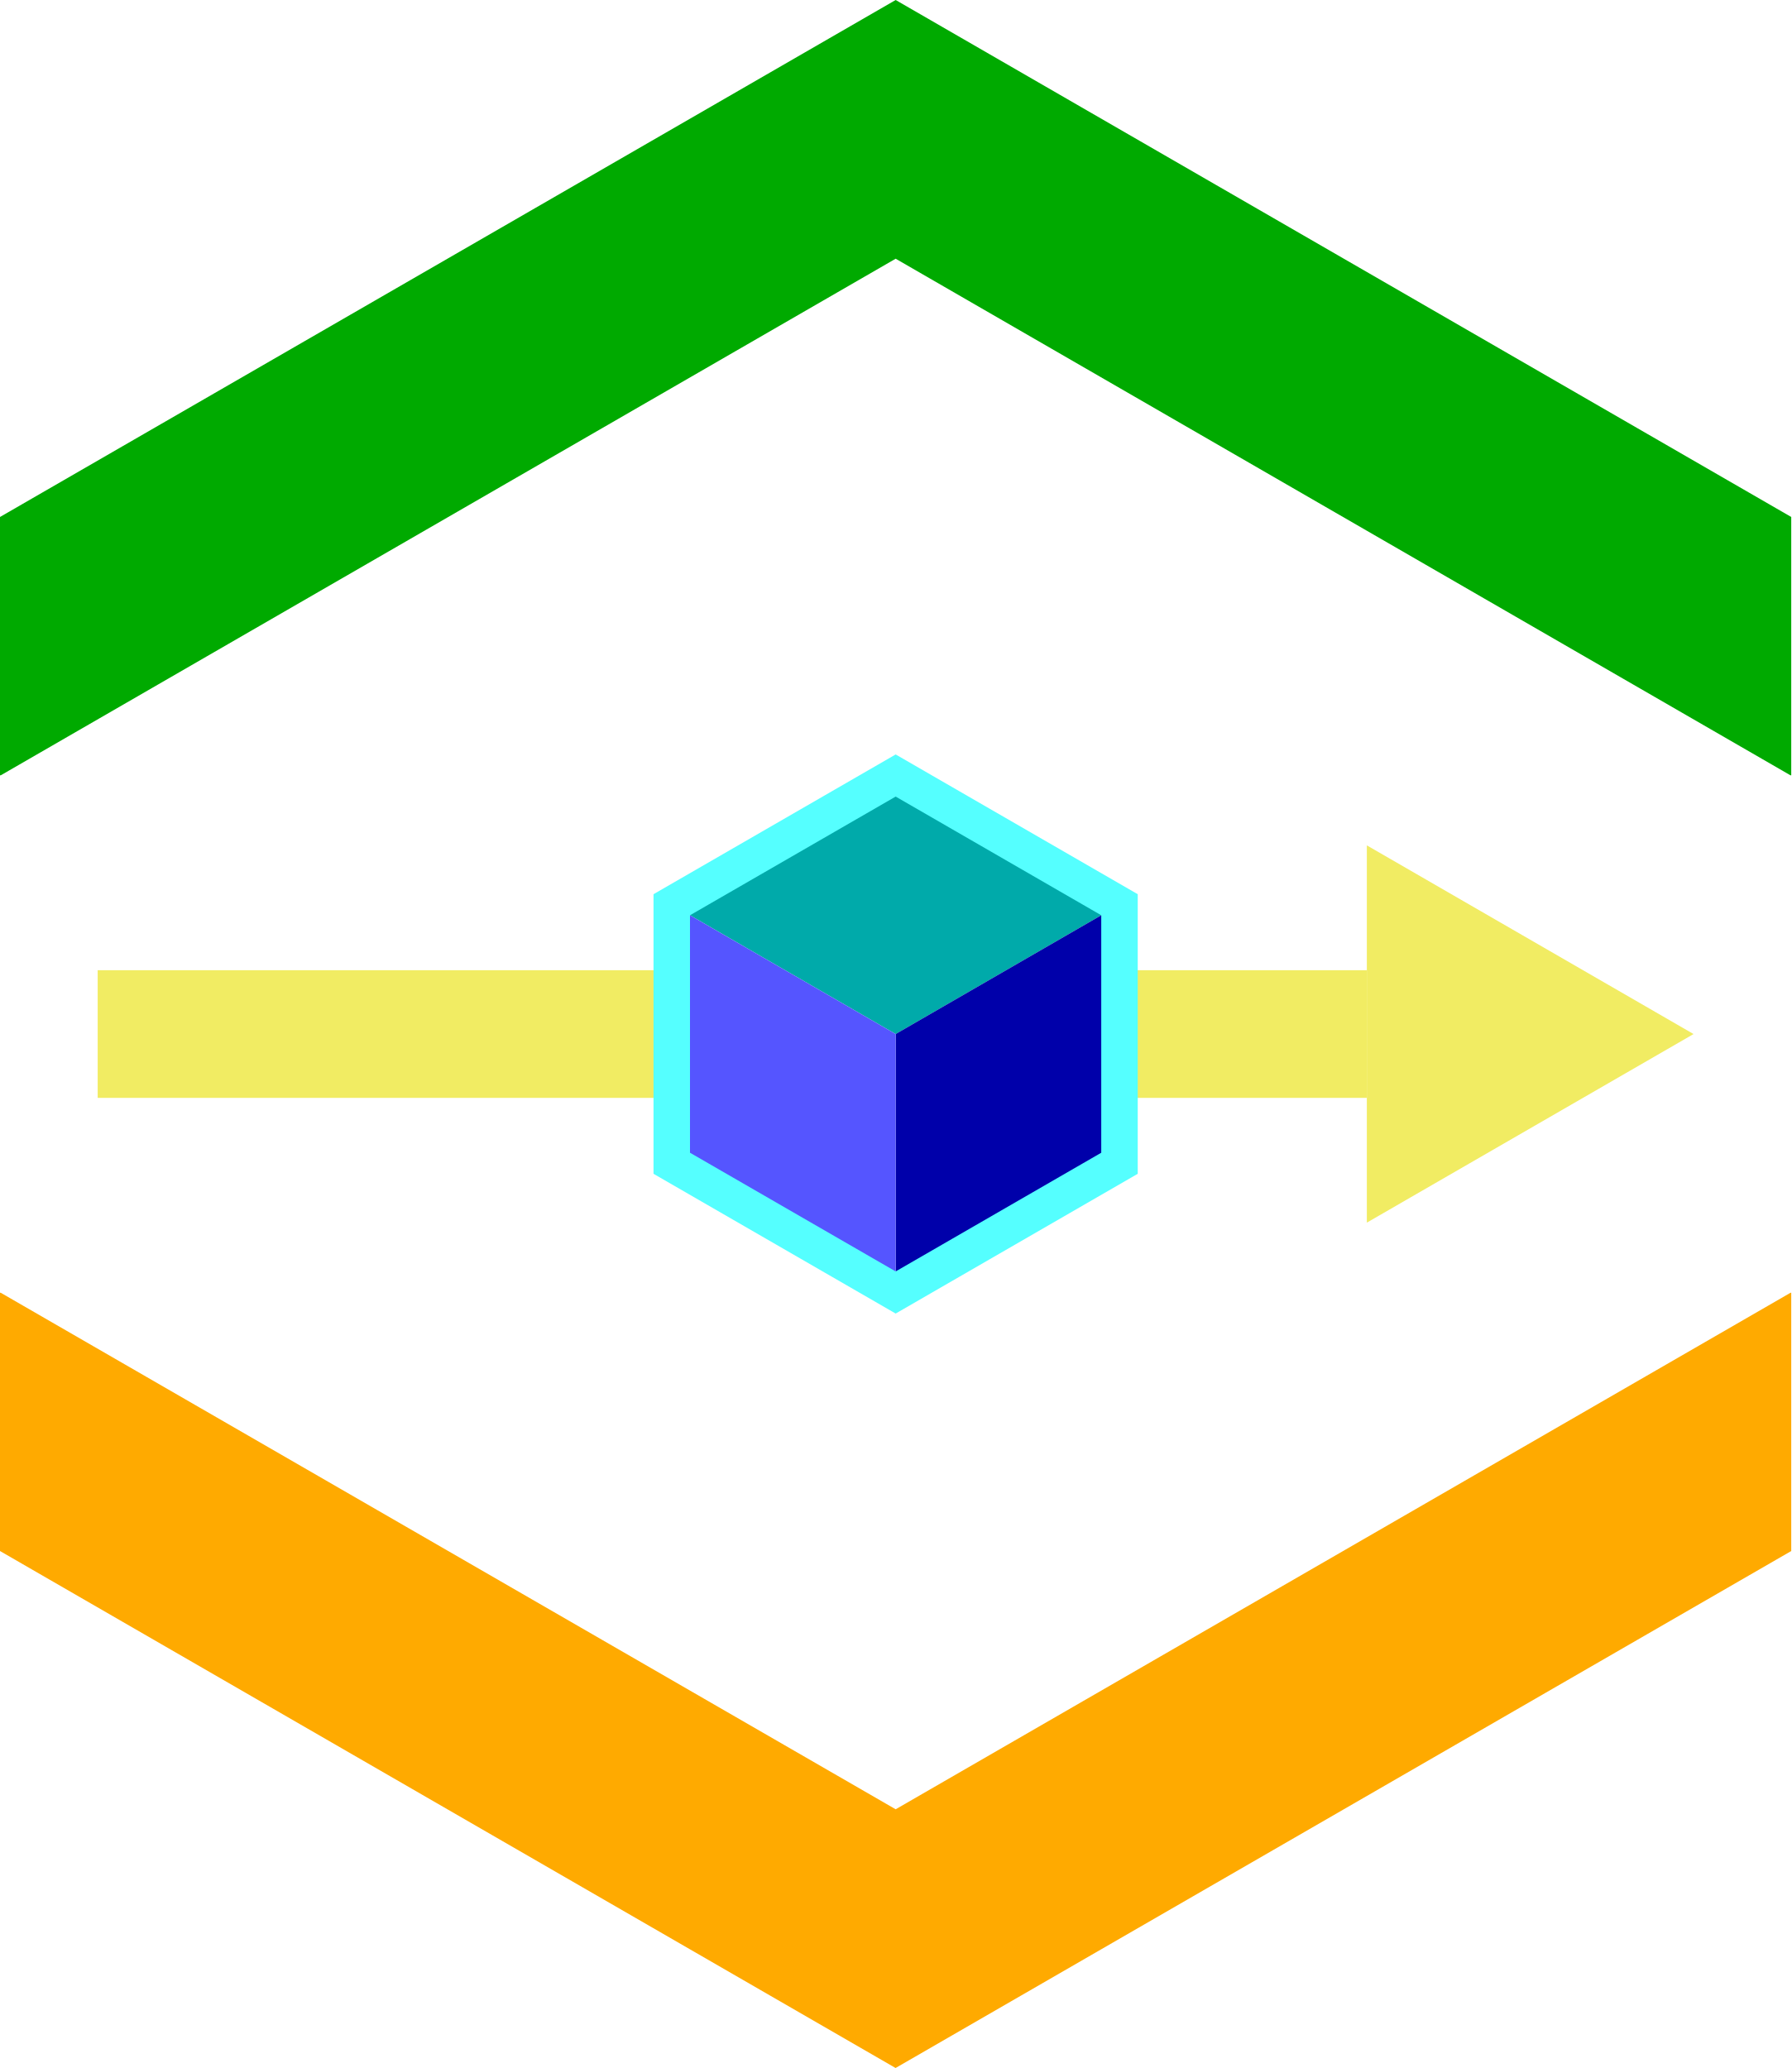
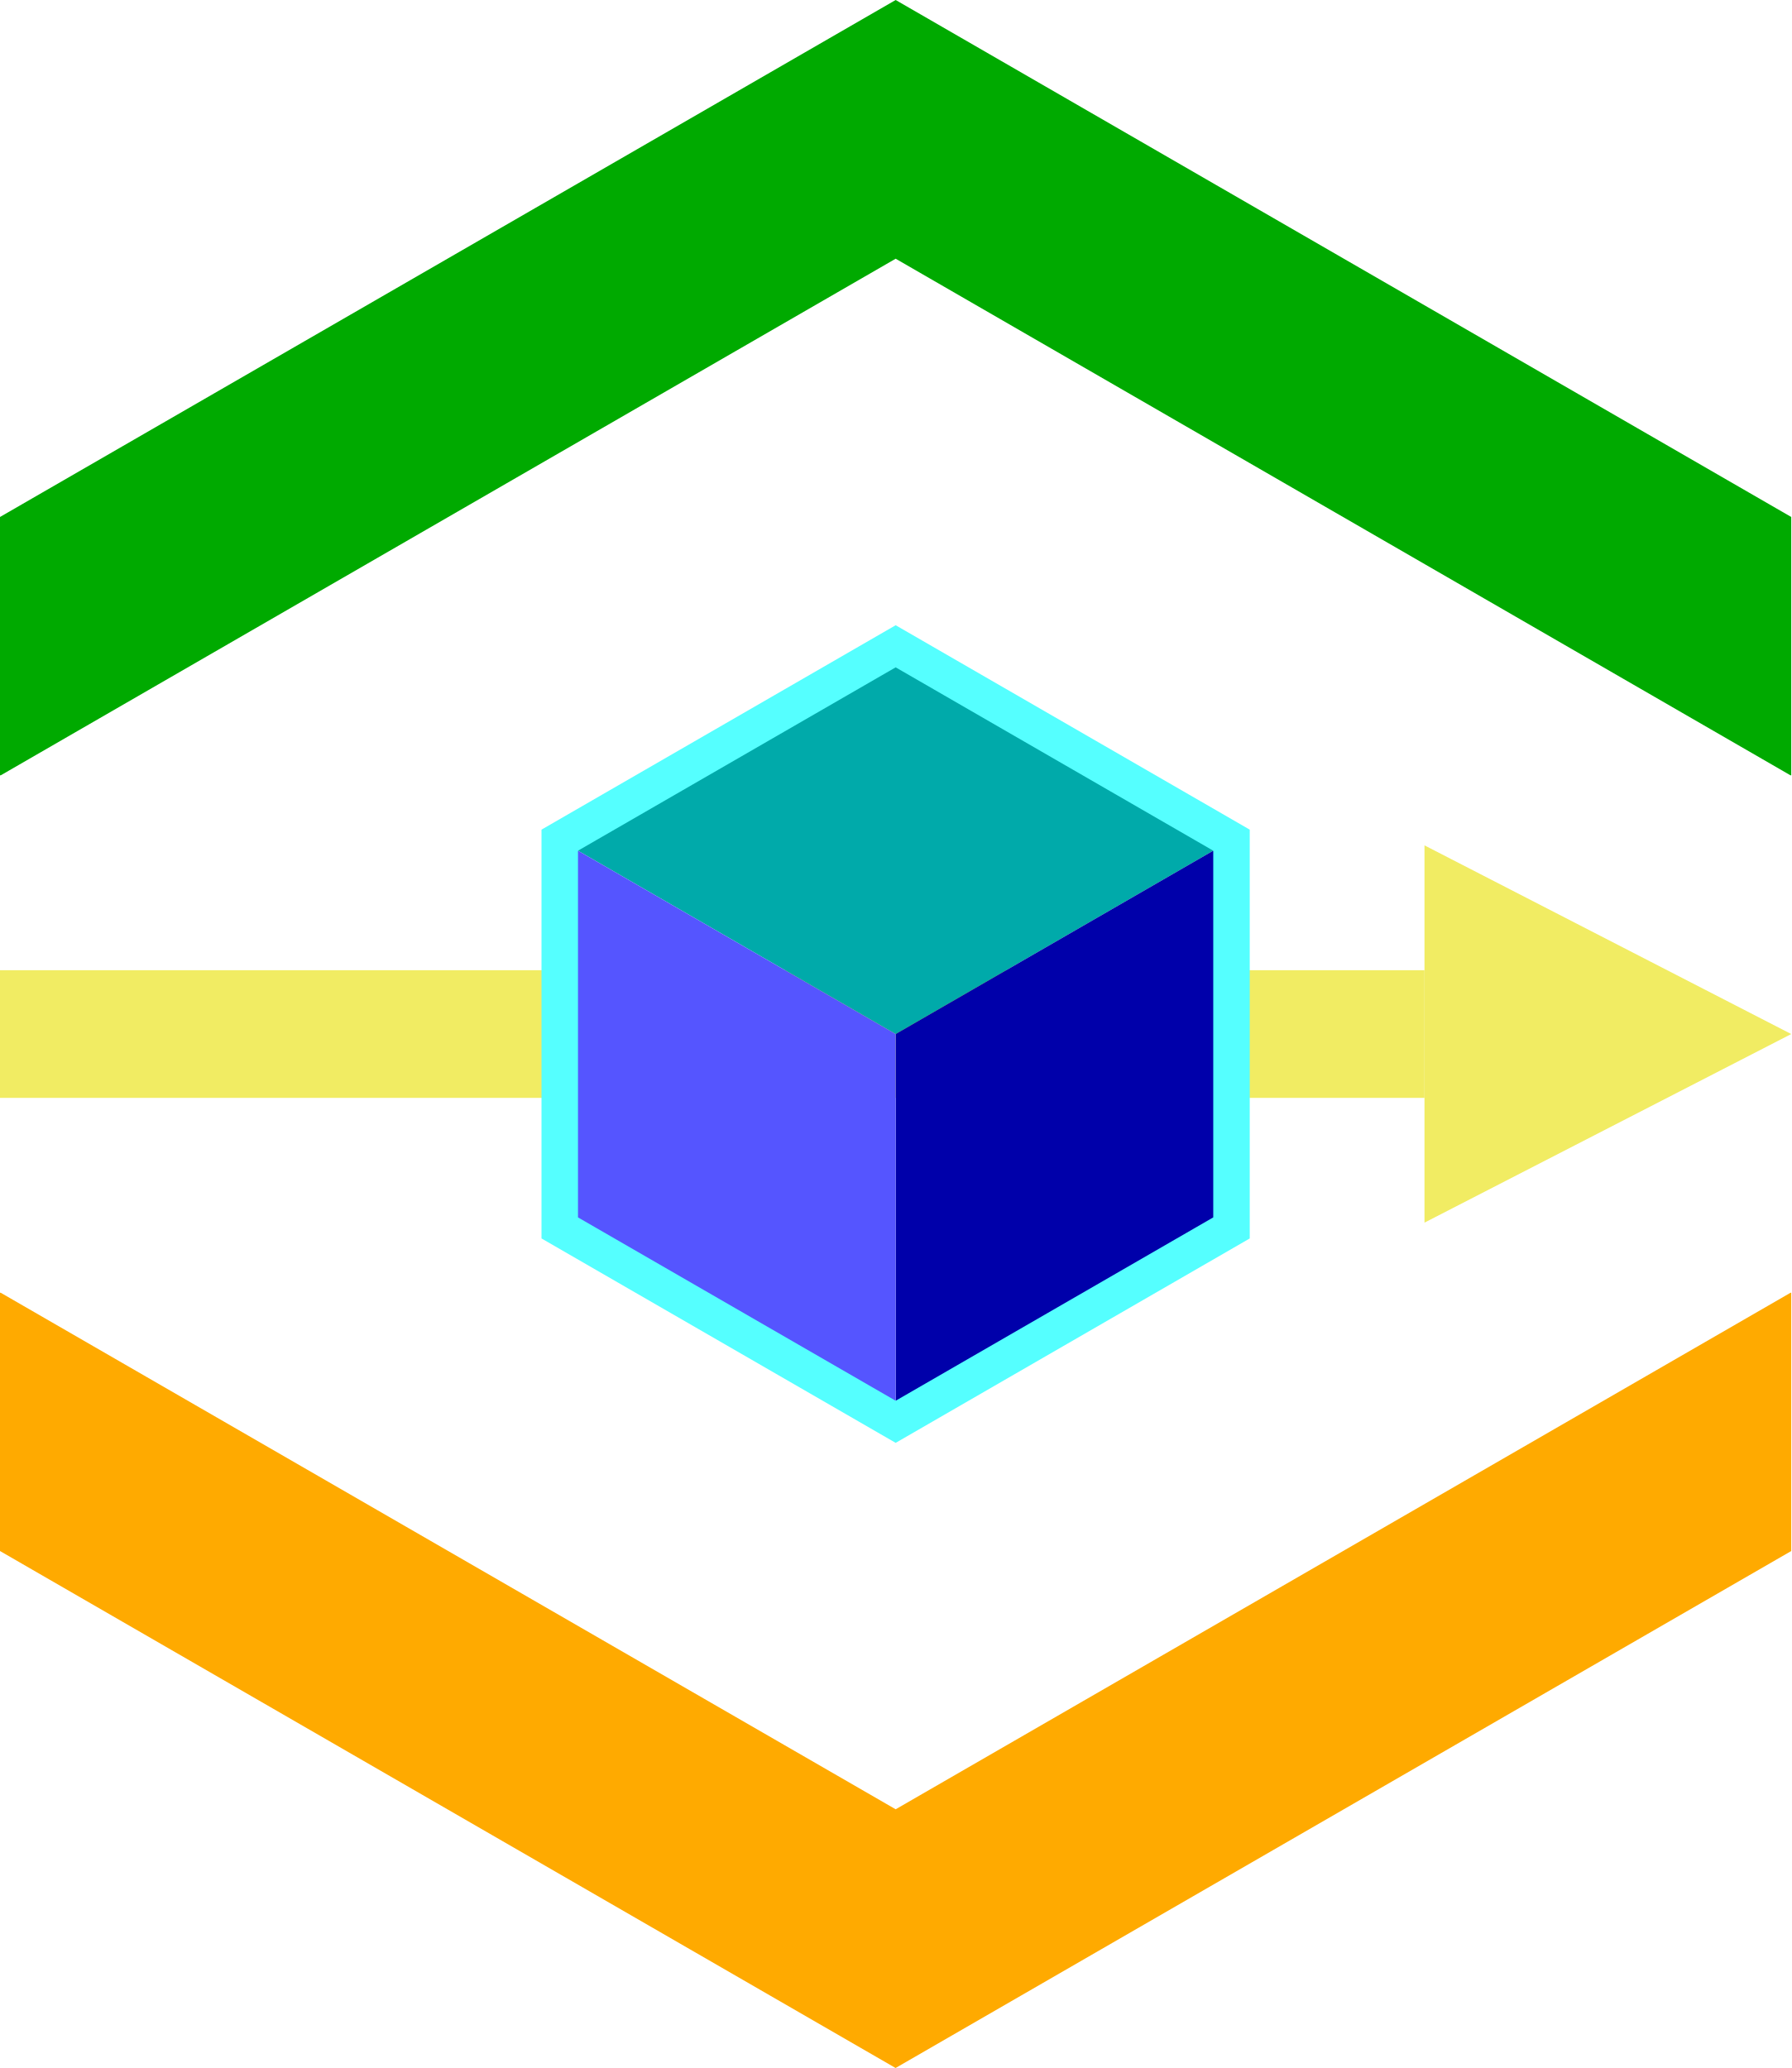
<svg xmlns="http://www.w3.org/2000/svg" id="_レイヤー_1" data-name="レイヤー_1" viewBox="0 0 196.39 226.77">
  <defs>
    <style>
      .cls-1, .cls-2, .cls-3 {
        fill: none;
      }

      .cls-4 {
        fill: #fa0;
      }

      .cls-2 {
        stroke: #f1ec63;
        stroke-width: 14px;
      }

      .cls-2, .cls-3 {
        stroke-miterlimit: 10;
      }

      .cls-5 {
        fill: #f1ec63;
      }

      .cls-6 {
        clip-path: url(#clippath-1);
      }

      .cls-7 {
        fill: #00a;
      }

      .cls-8 {
        fill: #0aa;
      }

      .cls-9 {
        fill: #55f;
      }

      .cls-3 {
        stroke: #5ff;
        stroke-width: 4px;
      }

      .cls-10 {
        fill: #0a0;
      }

      .cls-11 {
        clip-path: url(#clippath);
      }
    </style>
    <clipPath id="clippath">
      <polygon class="cls-1" points="98.2 28.37 196.31 85.02 196.39 85.02 196.39 56.69 98.2 0 0 56.69 0 85.02 .08 85.02 98.2 28.37" />
    </clipPath>
    <clipPath id="clippath-1">
      <polygon class="cls-1" points="98.2 198.4 .08 141.76 0 141.76 0 170.08 98.19 226.77 196.39 170.08 196.39 141.76 196.31 141.76 98.2 198.4" />
    </clipPath>
  </defs>
  <g class="cls-11">
    <rect class="cls-10" x="0" y="0" width="196.39" height="85.02" />
  </g>
  <g class="cls-6">
    <rect class="cls-4" x="0" y="141.76" width="196.39" height="85.02" transform="translate(196.39 368.53) rotate(-180)" />
  </g>
  <g>
-     <polygon class="cls-5" points="149.86 92.7 149.86 134.07 185.68 113.39 149.86 92.7" />
-     <line class="cls-2" x1="122.74" y1="113.39" x2="149.86" y2="113.39" />
-     <line class="cls-2" x1="10.71" y1="113.39" x2="73.65" y2="113.39" />
+     <polygon class="cls-5" points="156.18 92.7 156.18 134.07 196.39 113.39 156.18 92.7" />
+     <line class="cls-2" x1="0" y1="113.39" x2="156.18" y2="113.39" />
  </g>
-   <polygon class="cls-8" points="98.2 85.04 122.74 99.21 98.2 113.39 73.65 99.21 98.2 85.04" />
-   <polygon class="cls-7" points="122.74 127.56 98.2 141.73 98.2 113.39 122.74 99.21 122.74 127.56" />
-   <polygon class="cls-9" points="73.65 127.56 73.65 99.21 98.2 113.39 98.2 141.73 73.65 127.56" />
-   <polygon class="cls-3" points="122.74 127.56 122.74 99.21 98.2 85.04 73.65 99.21 73.65 127.56 98.2 141.73 122.74 127.56" />
+   <g>
+     <polygon class="cls-8" points="98.2 70.87 135.02 92.13 98.2 113.39 61.37 92.13 98.2 70.87" />
+     <polygon class="cls-7" points="135.02 134.65 98.2 155.91 98.2 113.39 135.02 92.13 135.02 134.65" />
+     <polygon class="cls-9" points="61.37 134.65 61.37 92.13 98.2 113.39 98.2 155.91 61.37 134.65" />
+     <polygon class="cls-3" points="135.02 134.65 135.02 92.13 98.2 70.87 61.37 92.13 61.37 134.65 98.2 155.91 135.02 134.65" />
+   </g>
</svg>
